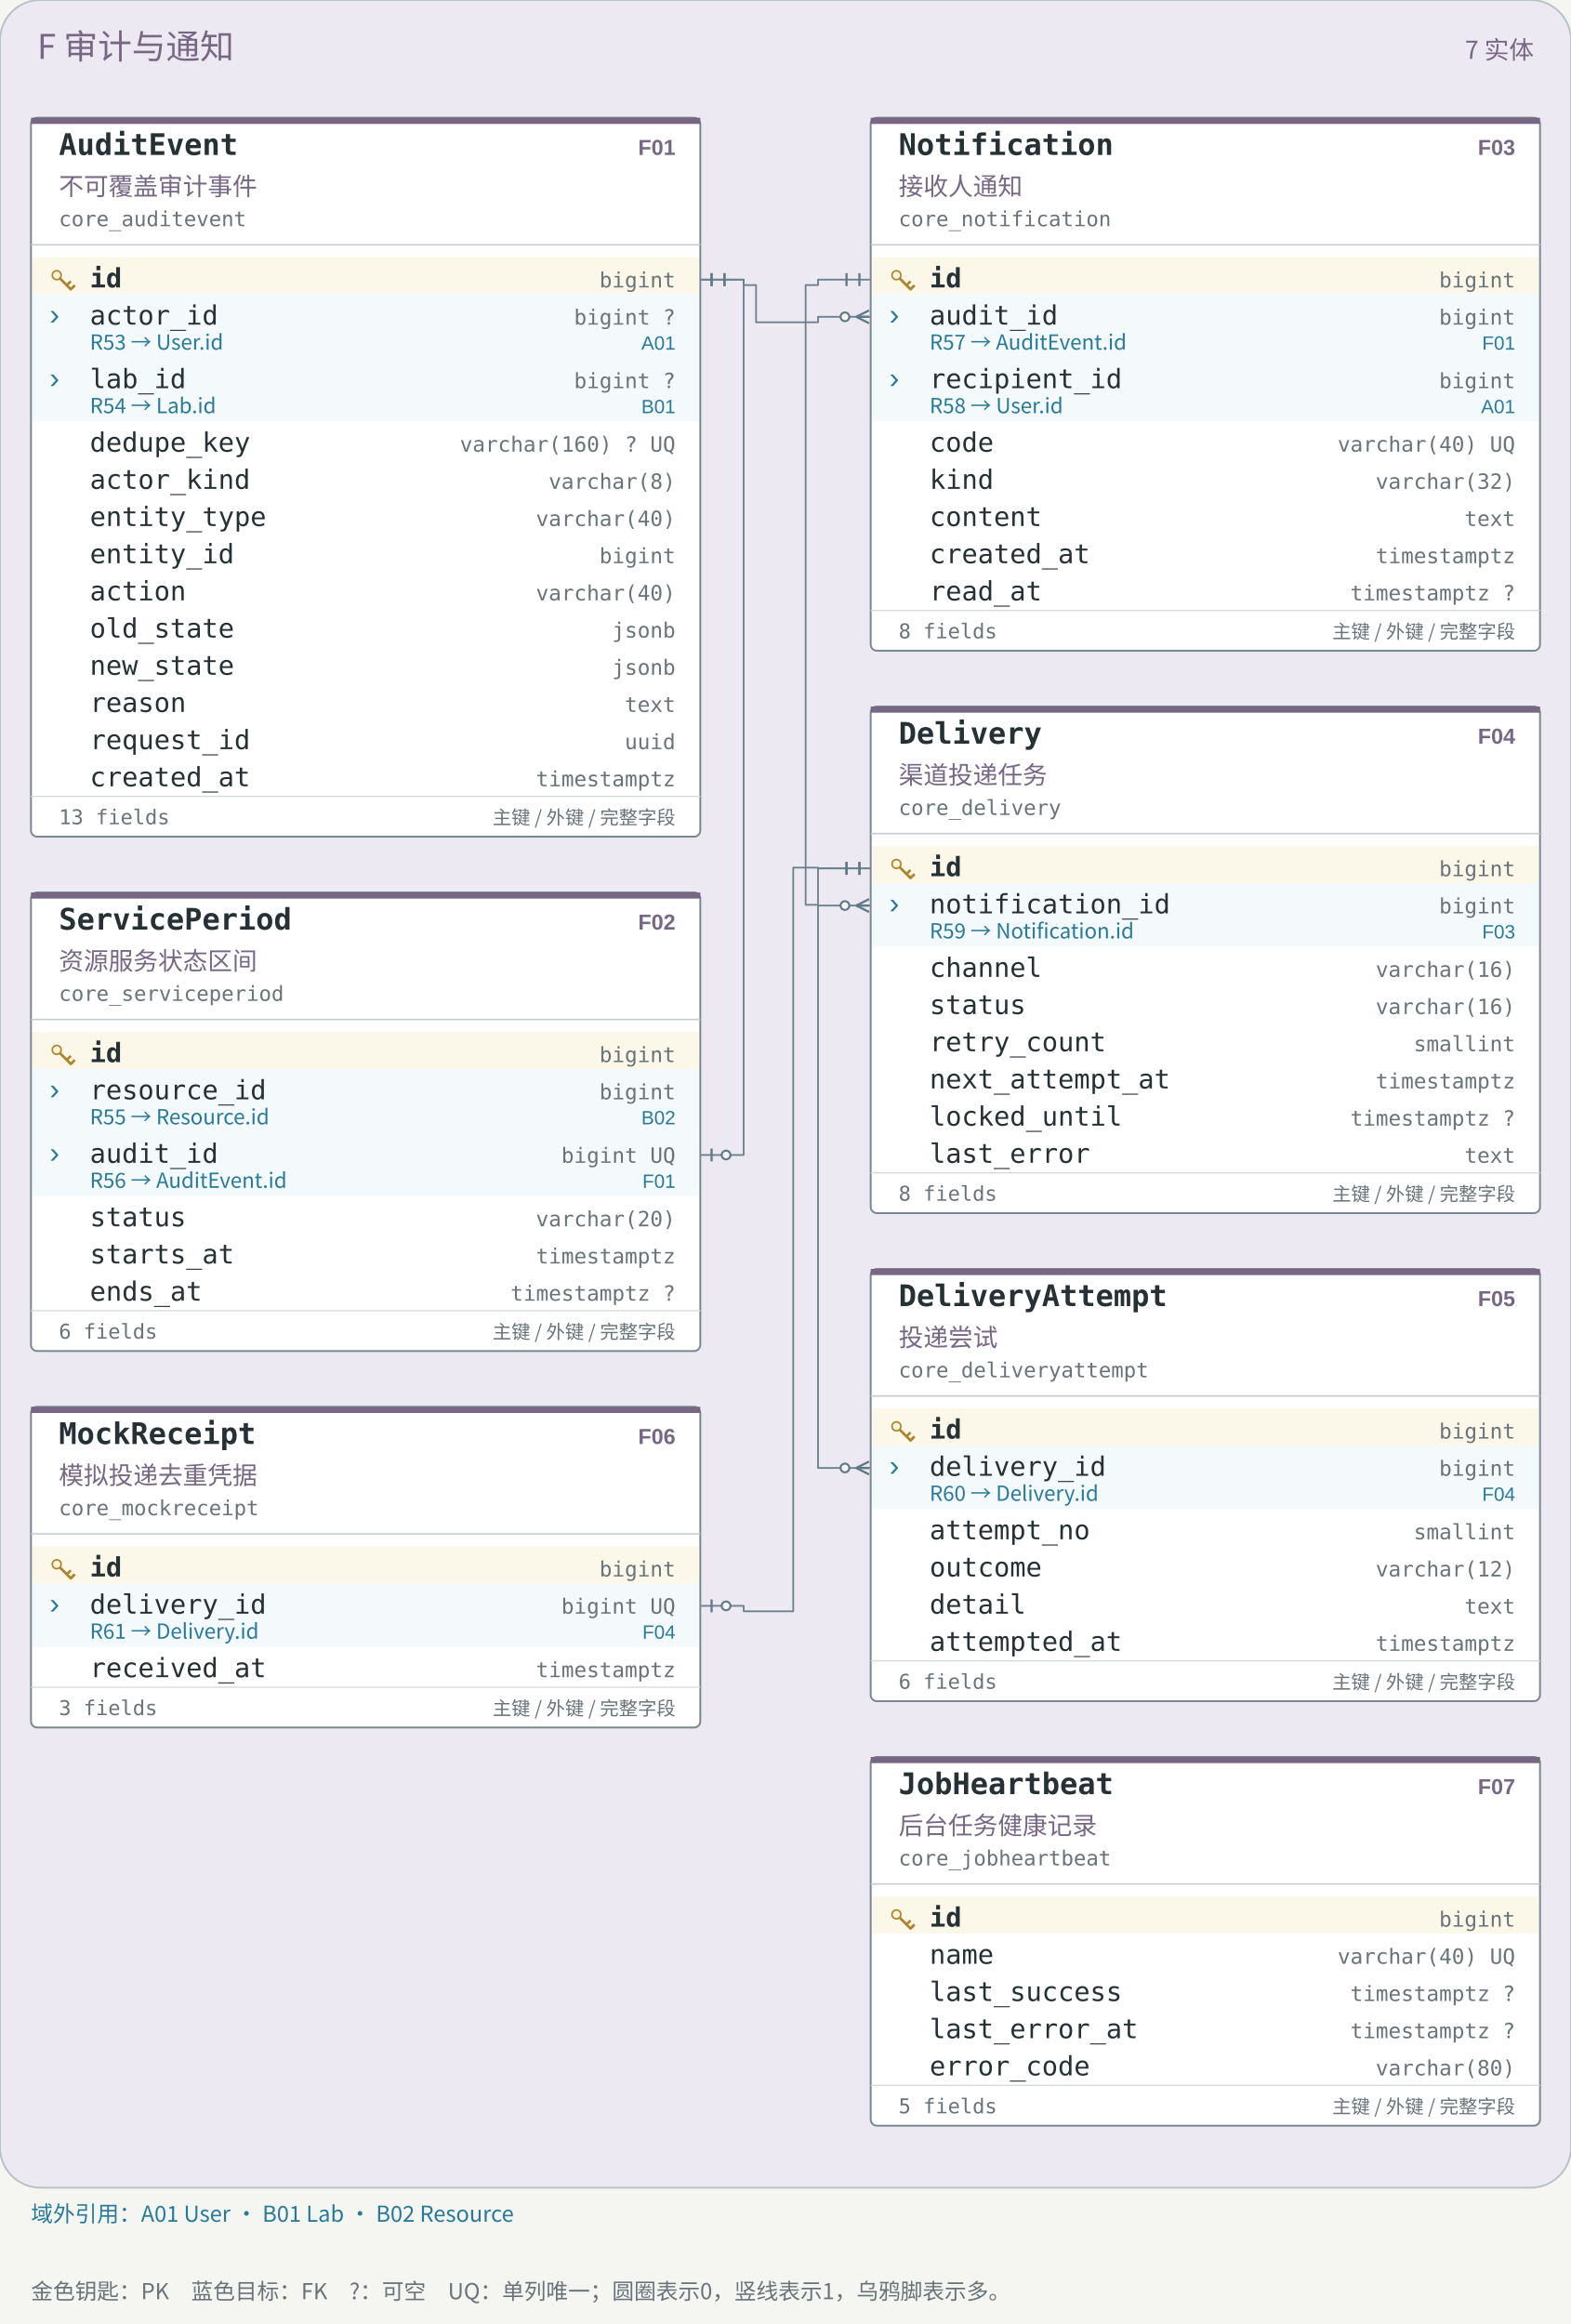
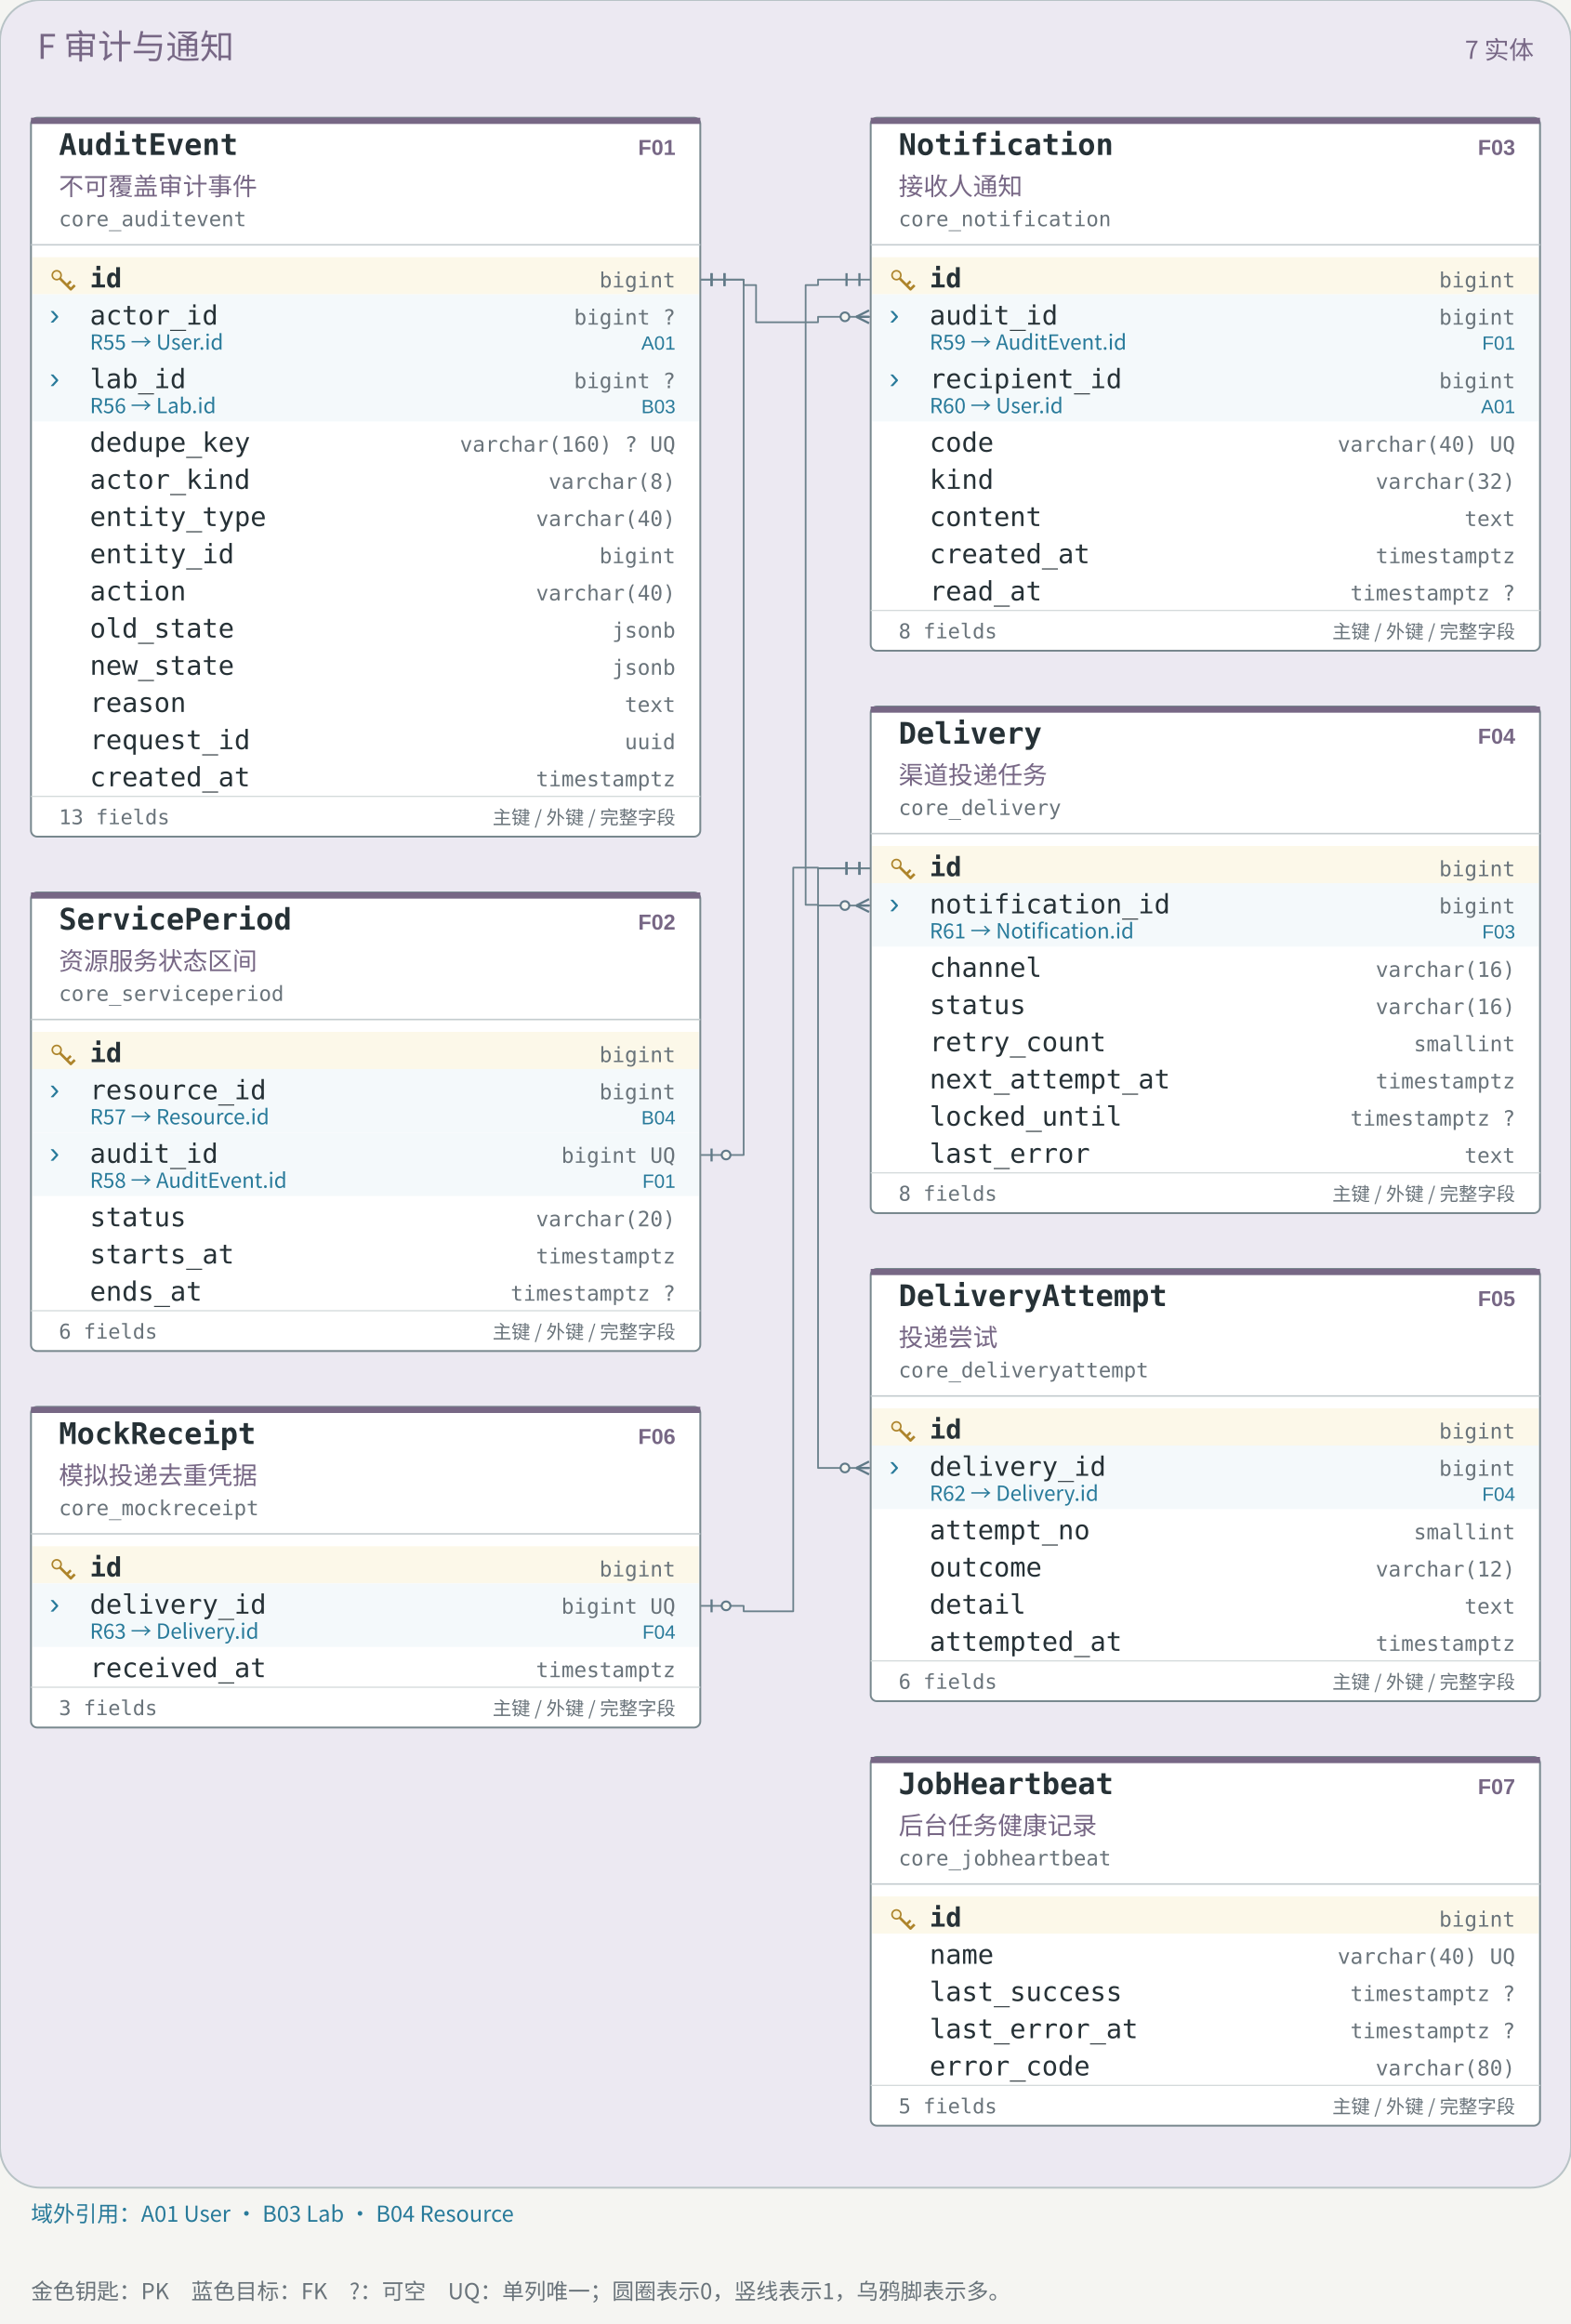
<svg xmlns="http://www.w3.org/2000/svg" width="507" height="750.0" viewBox="0 0 507 750.0" role="img">
  <rect x="0" y="0" width="507" height="750.0" rx="0" fill="#f5f5f2" stroke="none" stroke-width="0.7" />
  <g id="domain-F" class="domain">
    <rect x="0" y="0" width="507" height="706.0" rx="13" fill="#ece9f2" stroke="#b8c3c6" stroke-width="0.6" />
    <text x="12" y="19" font-size="11" fill="#776785" font-family="Microsoft YaHei,Noto Sans CJK SC,sans-serif" text-anchor="start">F  审计与通知</text>
    <text x="495" y="19" font-size="8" fill="#776785" font-family="Microsoft YaHei,Noto Sans CJK SC,sans-serif" text-anchor="end">7 实体</text>
  </g>
  <g id="shared-references" class="shared-layer" style="display:none" />
  <g id="business-references" class="business-layer">
-     <g id="edge-R60" class="relation business-reference" data-relationship="R60">
+     <g id="edge-R62" class="relation business-reference" data-relationship="R62">
      <polyline points="281.0,473.74 264,473.74 264,280.24 281.0,280.24" fill="none" stroke="#6b818c" stroke-width="0.55" stroke-linejoin="round" />
      <polyline points="280.48,475.82 276.32,473.74" fill="none" stroke="#607987" stroke-width="0.7" stroke-linejoin="round" />
      <polyline points="280.48,473.74 276.32,473.74" fill="none" stroke="#607987" stroke-width="0.7" stroke-linejoin="round" />
      <polyline points="280.48,471.66 276.32,473.74" fill="none" stroke="#607987" stroke-width="0.7" stroke-linejoin="round" />
      <circle cx="272.68" cy="473.74" r="1.404" fill="#f5f5f2" stroke="#607987" stroke-width="0.65" />
      <polyline points="277.36,282.32 277.36,278.16" fill="none" stroke="#607987" stroke-width="0.7" stroke-linejoin="round" />
      <polyline points="273.2,282.32 273.2,278.16" fill="none" stroke="#607987" stroke-width="0.7" stroke-linejoin="round" />
    </g>
-     <g id="edge-R59" class="relation business-reference" data-relationship="R59">
+     <g id="edge-R61" class="relation business-reference" data-relationship="R61">
      <polyline points="281.0,292.24 264,292.24 264,292 260,292 260,92 264,92 264,90.24 281.0,90.24" fill="none" stroke="#6b818c" stroke-width="0.55" stroke-linejoin="round" />
      <polyline points="280.48,294.32 276.32,292.24" fill="none" stroke="#607987" stroke-width="0.7" stroke-linejoin="round" />
      <polyline points="280.48,292.24 276.32,292.24" fill="none" stroke="#607987" stroke-width="0.7" stroke-linejoin="round" />
      <polyline points="280.48,290.16 276.32,292.24" fill="none" stroke="#607987" stroke-width="0.7" stroke-linejoin="round" />
      <circle cx="272.68" cy="292.24" r="1.404" fill="#f5f5f2" stroke="#607987" stroke-width="0.65" />
      <polyline points="277.36,92.32 277.36,88.16" fill="none" stroke="#607987" stroke-width="0.7" stroke-linejoin="round" />
      <polyline points="273.2,92.32 273.2,88.16" fill="none" stroke="#607987" stroke-width="0.7" stroke-linejoin="round" />
    </g>
-     <g id="edge-R56" class="relation business-reference" data-relationship="R56">
+     <g id="edge-R58" class="relation business-reference" data-relationship="R58">
      <polyline points="226.0,372.74 240,372.74 240,90.24 226.0,90.24" fill="none" stroke="#6b818c" stroke-width="0.55" stroke-linejoin="round" />
      <polyline points="229.64,370.66 229.64,374.82" fill="none" stroke="#607987" stroke-width="0.7" stroke-linejoin="round" />
      <circle cx="234.32" cy="372.74" r="1.404" fill="#f5f5f2" stroke="#607987" stroke-width="0.65" />
      <polyline points="229.64,88.16 229.64,92.32" fill="none" stroke="#607987" stroke-width="0.7" stroke-linejoin="round" />
      <polyline points="233.8,88.16 233.8,92.32" fill="none" stroke="#607987" stroke-width="0.7" stroke-linejoin="round" />
    </g>
-     <g id="edge-R57" class="relation business-reference" data-relationship="R57">
+     <g id="edge-R59" class="relation business-reference" data-relationship="R59">
      <polyline points="281.0,102.24 264,102.24 264,104 244,104 244,92 240,92 240,90.24 226.0,90.24" fill="none" stroke="#6b818c" stroke-width="0.55" stroke-linejoin="round" />
      <polyline points="280.48,104.32 276.32,102.24" fill="none" stroke="#607987" stroke-width="0.7" stroke-linejoin="round" />
      <polyline points="280.48,102.24 276.32,102.24" fill="none" stroke="#607987" stroke-width="0.7" stroke-linejoin="round" />
      <polyline points="280.48,100.16 276.32,102.24" fill="none" stroke="#607987" stroke-width="0.7" stroke-linejoin="round" />
      <circle cx="272.68" cy="102.24" r="1.404" fill="#f5f5f2" stroke="#607987" stroke-width="0.65" />
      <polyline points="229.64,88.16 229.64,92.32" fill="none" stroke="#607987" stroke-width="0.7" stroke-linejoin="round" />
      <polyline points="233.8,88.16 233.8,92.32" fill="none" stroke="#607987" stroke-width="0.7" stroke-linejoin="round" />
    </g>
-     <g id="edge-R61" class="relation business-reference" data-relationship="R61">
+     <g id="edge-R63" class="relation business-reference" data-relationship="R63">
      <polyline points="226.0,518.24 240,518.24 240,520 256,520 256,280 264,280 264,280.24 281.0,280.24" fill="none" stroke="#6b818c" stroke-width="0.55" stroke-linejoin="round" />
      <polyline points="229.64,516.16 229.64,520.32" fill="none" stroke="#607987" stroke-width="0.7" stroke-linejoin="round" />
      <circle cx="234.32" cy="518.24" r="1.404" fill="#f5f5f2" stroke="#607987" stroke-width="0.65" />
      <polyline points="277.36,282.32 277.36,278.16" fill="none" stroke="#607987" stroke-width="0.7" stroke-linejoin="round" />
      <polyline points="273.2,282.32 273.2,278.16" fill="none" stroke="#607987" stroke-width="0.7" stroke-linejoin="round" />
    </g>
  </g>
  <g id="entity-core_auditevent" class="entity" data-model="AuditEvent" data-table="core_auditevent" data-domain="F" data-code="F01">
    <rect x="10.0" y="38" width="216.0" height="232.0" rx="2" fill="#ffffff" stroke="#78888e" stroke-width="0.6" />
    <rect x="10.0" y="38" width="216.0" height="2" rx="0" fill="#776785" stroke="none" stroke-width="0.7" />
    <text x="19.0" y="50" font-size="9.6" fill="#263136" font-family="Consolas,monospace" text-anchor="start" font-weight="700">AuditEvent</text>
    <text x="218.0" y="50" font-size="7.0" fill="#776785" font-family="Arial,Microsoft YaHei,sans-serif" text-anchor="end" font-weight="700">F01</text>
    <text x="19.0" y="63" font-size="8" fill="#776785" font-family="Microsoft YaHei,Noto Sans CJK SC,sans-serif" text-anchor="start">不可覆盖审计事件</text>
    <text x="19.0" y="73" font-size="6.7" fill="#69737a" font-family="Consolas,monospace" text-anchor="start">core_auditevent</text>
    <polyline points="10.0,79 226.0,79" fill="none" stroke="#c4cccf" stroke-width="0.5" stroke-linejoin="round" />
    <g id="field-core_auditevent-id" class="field" data-column="id" data-pk="true" data-fk="false">
      <rect x="10.5" y="83" width="215.0" height="12" rx="0" fill="#fcf8e9" stroke="none" stroke-width="0.7" />
      <circle cx="18.3" cy="88.81" r="1.43" fill="#fcf4d9" stroke="#ad842b" stroke-width="0.52" />
      <polyline points="19.275,89.785 22.85,93.36 24.15,92.06" fill="none" stroke="#ad842b" stroke-width="0.845" stroke-linejoin="round" />
      <polyline points="21.55,92.06 22.85,90.76" fill="none" stroke="#ad842b" stroke-width="0.78" stroke-linejoin="round" />
      <text x="29.0" y="92.76" font-size="8.6" fill="#263136" font-family="Consolas,monospace" text-anchor="start" font-weight="700">id</text>
      <text x="218.0" y="92.76" font-size="6.8" fill="#69737a" font-family="Consolas,monospace" text-anchor="end">bigint</text>
    </g>
    <g id="field-core_auditevent-actor_id" class="field" data-column="actor_id" data-pk="false" data-fk="true">
      <rect x="10.5" y="95" width="215.0" height="20.5" rx="0" fill="#f4f9fb" stroke="none" stroke-width="0.7" />
      <text x="16.0" y="104.76" font-size="9.6" fill="#287a9a" font-family="Arial,Microsoft YaHei,sans-serif" text-anchor="start">›</text>
      <text x="29.0" y="104.76" font-size="8.6" fill="#263136" font-family="Consolas,monospace" text-anchor="start">actor_id</text>
      <text x="218.0" y="104.76" font-size="6.8" fill="#69737a" font-family="Consolas,monospace" text-anchor="end">bigint ?</text>
-       <text x="29.0" y="112.835" font-size="6.7" fill="#287a9a" font-family="Microsoft YaHei,Noto Sans CJK SC,sans-serif" text-anchor="start">R53 → User.id</text>
+       <text x="29.0" y="112.835" font-size="6.7" fill="#287a9a" font-family="Microsoft YaHei,Noto Sans CJK SC,sans-serif" text-anchor="start">R55 → User.id</text>
      <text x="218.0" y="112.835" font-size="6.2" fill="#287a9a" font-family="Arial,Microsoft YaHei,sans-serif" text-anchor="end">A01</text>
    </g>
    <g id="field-core_auditevent-lab_id" class="field" data-column="lab_id" data-pk="false" data-fk="true">
      <rect x="10.5" y="115.5" width="215.0" height="20.5" rx="0" fill="#f4f9fb" stroke="none" stroke-width="0.7" />
      <text x="16.0" y="125.26" font-size="9.6" fill="#287a9a" font-family="Arial,Microsoft YaHei,sans-serif" text-anchor="start">›</text>
      <text x="29.0" y="125.26" font-size="8.6" fill="#263136" font-family="Consolas,monospace" text-anchor="start">lab_id</text>
      <text x="218.0" y="125.26" font-size="6.8" fill="#69737a" font-family="Consolas,monospace" text-anchor="end">bigint ?</text>
-       <text x="29.0" y="133.335" font-size="6.7" fill="#287a9a" font-family="Microsoft YaHei,Noto Sans CJK SC,sans-serif" text-anchor="start">R54 → Lab.id</text>
-       <text x="218.0" y="133.335" font-size="6.2" fill="#287a9a" font-family="Arial,Microsoft YaHei,sans-serif" text-anchor="end">B01</text>
+       <text x="29.0" y="133.335" font-size="6.7" fill="#287a9a" font-family="Microsoft YaHei,Noto Sans CJK SC,sans-serif" text-anchor="start">R56 → Lab.id</text>
+       <text x="218.0" y="133.335" font-size="6.2" fill="#287a9a" font-family="Arial,Microsoft YaHei,sans-serif" text-anchor="end">B03</text>
    </g>
    <g id="field-core_auditevent-dedupe_key" class="field" data-column="dedupe_key" data-pk="false" data-fk="false">
      <text x="29.0" y="145.76" font-size="8.6" fill="#263136" font-family="Consolas,monospace" text-anchor="start">dedupe_key</text>
      <text x="218.0" y="145.76" font-size="6.8" fill="#69737a" font-family="Consolas,monospace" text-anchor="end">varchar(160) ? UQ</text>
    </g>
    <g id="field-core_auditevent-actor_kind" class="field" data-column="actor_kind" data-pk="false" data-fk="false">
      <text x="29.0" y="157.76" font-size="8.6" fill="#263136" font-family="Consolas,monospace" text-anchor="start">actor_kind</text>
      <text x="218.0" y="157.76" font-size="6.8" fill="#69737a" font-family="Consolas,monospace" text-anchor="end">varchar(8)</text>
    </g>
    <g id="field-core_auditevent-entity_type" class="field" data-column="entity_type" data-pk="false" data-fk="false">
      <text x="29.0" y="169.76" font-size="8.6" fill="#263136" font-family="Consolas,monospace" text-anchor="start">entity_type</text>
      <text x="218.0" y="169.76" font-size="6.8" fill="#69737a" font-family="Consolas,monospace" text-anchor="end">varchar(40)</text>
    </g>
    <g id="field-core_auditevent-entity_id" class="field" data-column="entity_id" data-pk="false" data-fk="false">
      <text x="29.0" y="181.76" font-size="8.6" fill="#263136" font-family="Consolas,monospace" text-anchor="start">entity_id</text>
      <text x="218.0" y="181.76" font-size="6.8" fill="#69737a" font-family="Consolas,monospace" text-anchor="end">bigint</text>
    </g>
    <g id="field-core_auditevent-action" class="field" data-column="action" data-pk="false" data-fk="false">
      <text x="29.0" y="193.76" font-size="8.6" fill="#263136" font-family="Consolas,monospace" text-anchor="start">action</text>
      <text x="218.0" y="193.76" font-size="6.8" fill="#69737a" font-family="Consolas,monospace" text-anchor="end">varchar(40)</text>
    </g>
    <g id="field-core_auditevent-old_state" class="field" data-column="old_state" data-pk="false" data-fk="false">
      <text x="29.0" y="205.76" font-size="8.6" fill="#263136" font-family="Consolas,monospace" text-anchor="start">old_state</text>
      <text x="218.0" y="205.76" font-size="6.8" fill="#69737a" font-family="Consolas,monospace" text-anchor="end">jsonb</text>
    </g>
    <g id="field-core_auditevent-new_state" class="field" data-column="new_state" data-pk="false" data-fk="false">
      <text x="29.0" y="217.76" font-size="8.6" fill="#263136" font-family="Consolas,monospace" text-anchor="start">new_state</text>
      <text x="218.0" y="217.76" font-size="6.8" fill="#69737a" font-family="Consolas,monospace" text-anchor="end">jsonb</text>
    </g>
    <g id="field-core_auditevent-reason" class="field" data-column="reason" data-pk="false" data-fk="false">
      <text x="29.0" y="229.76" font-size="8.6" fill="#263136" font-family="Consolas,monospace" text-anchor="start">reason</text>
      <text x="218.0" y="229.76" font-size="6.8" fill="#69737a" font-family="Consolas,monospace" text-anchor="end">text</text>
    </g>
    <g id="field-core_auditevent-request_id" class="field" data-column="request_id" data-pk="false" data-fk="false">
      <text x="29.0" y="241.76" font-size="8.6" fill="#263136" font-family="Consolas,monospace" text-anchor="start">request_id</text>
      <text x="218.0" y="241.76" font-size="6.8" fill="#69737a" font-family="Consolas,monospace" text-anchor="end">uuid</text>
    </g>
    <g id="field-core_auditevent-created_at" class="field" data-column="created_at" data-pk="false" data-fk="false">
      <text x="29.0" y="253.76" font-size="8.6" fill="#263136" font-family="Consolas,monospace" text-anchor="start">created_at</text>
      <text x="218.0" y="253.76" font-size="6.8" fill="#69737a" font-family="Consolas,monospace" text-anchor="end">timestamptz</text>
    </g>
    <polyline points="10.0,257.0 226.0,257.0" fill="none" stroke="#d4dadb" stroke-width="0.4" stroke-linejoin="round" />
    <text x="19.0" y="266.0" font-size="6.6" fill="#69737a" font-family="Consolas,monospace" text-anchor="start">13 fields</text>
    <text x="218.0" y="266.0" font-size="6.1" fill="#69737a" font-family="Microsoft YaHei,Noto Sans CJK SC,sans-serif" text-anchor="end">主键 / 外键 / 完整字段</text>
  </g>
  <g id="entity-core_serviceperiod" class="entity" data-model="ServicePeriod" data-table="core_serviceperiod" data-domain="F" data-code="F02">
    <rect x="10.0" y="288.0" width="216.0" height="148.0" rx="2" fill="#ffffff" stroke="#78888e" stroke-width="0.6" />
    <rect x="10.0" y="288.0" width="216.0" height="2" rx="0" fill="#776785" stroke="none" stroke-width="0.7" />
    <text x="19.0" y="300.0" font-size="9.6" fill="#263136" font-family="Consolas,monospace" text-anchor="start" font-weight="700">ServicePeriod</text>
    <text x="218.0" y="300.0" font-size="7.0" fill="#776785" font-family="Arial,Microsoft YaHei,sans-serif" text-anchor="end" font-weight="700">F02</text>
    <text x="19.0" y="313.0" font-size="8" fill="#776785" font-family="Microsoft YaHei,Noto Sans CJK SC,sans-serif" text-anchor="start">资源服务状态区间</text>
    <text x="19.0" y="323.0" font-size="6.7" fill="#69737a" font-family="Consolas,monospace" text-anchor="start">core_serviceperiod</text>
    <polyline points="10.0,329.0 226.0,329.0" fill="none" stroke="#c4cccf" stroke-width="0.5" stroke-linejoin="round" />
    <g id="field-core_serviceperiod-id" class="field" data-column="id" data-pk="true" data-fk="false">
      <rect x="10.5" y="333.0" width="215.0" height="12" rx="0" fill="#fcf8e9" stroke="none" stroke-width="0.7" />
      <circle cx="18.3" cy="338.81" r="1.43" fill="#fcf4d9" stroke="#ad842b" stroke-width="0.52" />
      <polyline points="19.275,339.785 22.85,343.36 24.15,342.06" fill="none" stroke="#ad842b" stroke-width="0.845" stroke-linejoin="round" />
      <polyline points="21.55,342.06 22.85,340.76" fill="none" stroke="#ad842b" stroke-width="0.78" stroke-linejoin="round" />
      <text x="29.0" y="342.76" font-size="8.6" fill="#263136" font-family="Consolas,monospace" text-anchor="start" font-weight="700">id</text>
      <text x="218.0" y="342.76" font-size="6.8" fill="#69737a" font-family="Consolas,monospace" text-anchor="end">bigint</text>
    </g>
    <g id="field-core_serviceperiod-resource_id" class="field" data-column="resource_id" data-pk="false" data-fk="true">
      <rect x="10.5" y="345.0" width="215.0" height="20.5" rx="0" fill="#f4f9fb" stroke="none" stroke-width="0.7" />
      <text x="16.0" y="354.76" font-size="9.6" fill="#287a9a" font-family="Arial,Microsoft YaHei,sans-serif" text-anchor="start">›</text>
      <text x="29.0" y="354.76" font-size="8.6" fill="#263136" font-family="Consolas,monospace" text-anchor="start">resource_id</text>
      <text x="218.0" y="354.76" font-size="6.8" fill="#69737a" font-family="Consolas,monospace" text-anchor="end">bigint</text>
-       <text x="29.0" y="362.835" font-size="6.7" fill="#287a9a" font-family="Microsoft YaHei,Noto Sans CJK SC,sans-serif" text-anchor="start">R55 → Resource.id</text>
-       <text x="218.0" y="362.835" font-size="6.2" fill="#287a9a" font-family="Arial,Microsoft YaHei,sans-serif" text-anchor="end">B02</text>
+       <text x="29.0" y="362.835" font-size="6.7" fill="#287a9a" font-family="Microsoft YaHei,Noto Sans CJK SC,sans-serif" text-anchor="start">R57 → Resource.id</text>
+       <text x="218.0" y="362.835" font-size="6.2" fill="#287a9a" font-family="Arial,Microsoft YaHei,sans-serif" text-anchor="end">B04</text>
    </g>
    <g id="field-core_serviceperiod-audit_id" class="field" data-column="audit_id" data-pk="false" data-fk="true">
      <rect x="10.5" y="365.5" width="215.0" height="20.5" rx="0" fill="#f4f9fb" stroke="none" stroke-width="0.7" />
      <text x="16.0" y="375.26" font-size="9.6" fill="#287a9a" font-family="Arial,Microsoft YaHei,sans-serif" text-anchor="start">›</text>
      <text x="29.0" y="375.26" font-size="8.6" fill="#263136" font-family="Consolas,monospace" text-anchor="start">audit_id</text>
      <text x="218.0" y="375.26" font-size="6.8" fill="#69737a" font-family="Consolas,monospace" text-anchor="end">bigint UQ</text>
-       <text x="29.0" y="383.335" font-size="6.7" fill="#287a9a" font-family="Microsoft YaHei,Noto Sans CJK SC,sans-serif" text-anchor="start">R56 → AuditEvent.id</text>
+       <text x="29.0" y="383.335" font-size="6.7" fill="#287a9a" font-family="Microsoft YaHei,Noto Sans CJK SC,sans-serif" text-anchor="start">R58 → AuditEvent.id</text>
      <text x="218.0" y="383.335" font-size="6.2" fill="#287a9a" font-family="Arial,Microsoft YaHei,sans-serif" text-anchor="end">F01</text>
    </g>
    <g id="field-core_serviceperiod-status" class="field" data-column="status" data-pk="false" data-fk="false">
      <text x="29.0" y="395.76" font-size="8.6" fill="#263136" font-family="Consolas,monospace" text-anchor="start">status</text>
      <text x="218.0" y="395.76" font-size="6.8" fill="#69737a" font-family="Consolas,monospace" text-anchor="end">varchar(20)</text>
    </g>
    <g id="field-core_serviceperiod-starts_at" class="field" data-column="starts_at" data-pk="false" data-fk="false">
      <text x="29.0" y="407.76" font-size="8.6" fill="#263136" font-family="Consolas,monospace" text-anchor="start">starts_at</text>
      <text x="218.0" y="407.76" font-size="6.8" fill="#69737a" font-family="Consolas,monospace" text-anchor="end">timestamptz</text>
    </g>
    <g id="field-core_serviceperiod-ends_at" class="field" data-column="ends_at" data-pk="false" data-fk="false">
      <text x="29.0" y="419.76" font-size="8.6" fill="#263136" font-family="Consolas,monospace" text-anchor="start">ends_at</text>
      <text x="218.0" y="419.76" font-size="6.8" fill="#69737a" font-family="Consolas,monospace" text-anchor="end">timestamptz ?</text>
    </g>
    <polyline points="10.0,423.0 226.0,423.0" fill="none" stroke="#d4dadb" stroke-width="0.4" stroke-linejoin="round" />
    <text x="19.0" y="432.0" font-size="6.6" fill="#69737a" font-family="Consolas,monospace" text-anchor="start">6 fields</text>
    <text x="218.0" y="432.0" font-size="6.1" fill="#69737a" font-family="Microsoft YaHei,Noto Sans CJK SC,sans-serif" text-anchor="end">主键 / 外键 / 完整字段</text>
  </g>
  <g id="entity-core_mockreceipt" class="entity" data-model="MockReceipt" data-table="core_mockreceipt" data-domain="F" data-code="F06">
    <rect x="10.0" y="454.0" width="216.0" height="103.5" rx="2" fill="#ffffff" stroke="#78888e" stroke-width="0.6" />
    <rect x="10.0" y="454.0" width="216.0" height="2" rx="0" fill="#776785" stroke="none" stroke-width="0.7" />
    <text x="19.0" y="466.0" font-size="9.6" fill="#263136" font-family="Consolas,monospace" text-anchor="start" font-weight="700">MockReceipt</text>
    <text x="218.0" y="466.0" font-size="7.0" fill="#776785" font-family="Arial,Microsoft YaHei,sans-serif" text-anchor="end" font-weight="700">F06</text>
    <text x="19.0" y="479.0" font-size="8" fill="#776785" font-family="Microsoft YaHei,Noto Sans CJK SC,sans-serif" text-anchor="start">模拟投递去重凭据</text>
    <text x="19.0" y="489.0" font-size="6.7" fill="#69737a" font-family="Consolas,monospace" text-anchor="start">core_mockreceipt</text>
    <polyline points="10.0,495.0 226.0,495.0" fill="none" stroke="#c4cccf" stroke-width="0.5" stroke-linejoin="round" />
    <g id="field-core_mockreceipt-id" class="field" data-column="id" data-pk="true" data-fk="false">
      <rect x="10.5" y="499.0" width="215.0" height="12" rx="0" fill="#fcf8e9" stroke="none" stroke-width="0.7" />
      <circle cx="18.3" cy="504.81" r="1.43" fill="#fcf4d9" stroke="#ad842b" stroke-width="0.52" />
      <polyline points="19.275,505.785 22.85,509.36 24.15,508.06" fill="none" stroke="#ad842b" stroke-width="0.845" stroke-linejoin="round" />
      <polyline points="21.55,508.06 22.85,506.76" fill="none" stroke="#ad842b" stroke-width="0.78" stroke-linejoin="round" />
      <text x="29.0" y="508.76" font-size="8.6" fill="#263136" font-family="Consolas,monospace" text-anchor="start" font-weight="700">id</text>
      <text x="218.0" y="508.76" font-size="6.8" fill="#69737a" font-family="Consolas,monospace" text-anchor="end">bigint</text>
    </g>
    <g id="field-core_mockreceipt-delivery_id" class="field" data-column="delivery_id" data-pk="false" data-fk="true">
      <rect x="10.5" y="511.0" width="215.0" height="20.5" rx="0" fill="#f4f9fb" stroke="none" stroke-width="0.7" />
      <text x="16.0" y="520.76" font-size="9.6" fill="#287a9a" font-family="Arial,Microsoft YaHei,sans-serif" text-anchor="start">›</text>
      <text x="29.0" y="520.76" font-size="8.6" fill="#263136" font-family="Consolas,monospace" text-anchor="start">delivery_id</text>
      <text x="218.0" y="520.76" font-size="6.8" fill="#69737a" font-family="Consolas,monospace" text-anchor="end">bigint UQ</text>
-       <text x="29.0" y="528.835" font-size="6.7" fill="#287a9a" font-family="Microsoft YaHei,Noto Sans CJK SC,sans-serif" text-anchor="start">R61 → Delivery.id</text>
+       <text x="29.0" y="528.835" font-size="6.7" fill="#287a9a" font-family="Microsoft YaHei,Noto Sans CJK SC,sans-serif" text-anchor="start">R63 → Delivery.id</text>
      <text x="218.0" y="528.835" font-size="6.2" fill="#287a9a" font-family="Arial,Microsoft YaHei,sans-serif" text-anchor="end">F04</text>
    </g>
    <g id="field-core_mockreceipt-received_at" class="field" data-column="received_at" data-pk="false" data-fk="false">
      <text x="29.0" y="541.26" font-size="8.6" fill="#263136" font-family="Consolas,monospace" text-anchor="start">received_at</text>
      <text x="218.0" y="541.26" font-size="6.8" fill="#69737a" font-family="Consolas,monospace" text-anchor="end">timestamptz</text>
    </g>
    <polyline points="10.0,544.5 226.0,544.5" fill="none" stroke="#d4dadb" stroke-width="0.4" stroke-linejoin="round" />
    <text x="19.0" y="553.5" font-size="6.6" fill="#69737a" font-family="Consolas,monospace" text-anchor="start">3 fields</text>
    <text x="218.0" y="553.5" font-size="6.1" fill="#69737a" font-family="Microsoft YaHei,Noto Sans CJK SC,sans-serif" text-anchor="end">主键 / 外键 / 完整字段</text>
  </g>
  <g id="entity-core_notification" class="entity" data-model="Notification" data-table="core_notification" data-domain="F" data-code="F03">
    <rect x="281.0" y="38" width="216.0" height="172.0" rx="2" fill="#ffffff" stroke="#78888e" stroke-width="0.6" />
    <rect x="281.0" y="38" width="216.0" height="2" rx="0" fill="#776785" stroke="none" stroke-width="0.7" />
    <text x="290.0" y="50" font-size="9.6" fill="#263136" font-family="Consolas,monospace" text-anchor="start" font-weight="700">Notification</text>
    <text x="489.0" y="50" font-size="7.0" fill="#776785" font-family="Arial,Microsoft YaHei,sans-serif" text-anchor="end" font-weight="700">F03</text>
    <text x="290.0" y="63" font-size="8" fill="#776785" font-family="Microsoft YaHei,Noto Sans CJK SC,sans-serif" text-anchor="start">接收人通知</text>
    <text x="290.0" y="73" font-size="6.7" fill="#69737a" font-family="Consolas,monospace" text-anchor="start">core_notification</text>
    <polyline points="281.0,79 497.0,79" fill="none" stroke="#c4cccf" stroke-width="0.5" stroke-linejoin="round" />
    <g id="field-core_notification-id" class="field" data-column="id" data-pk="true" data-fk="false">
      <rect x="281.5" y="83" width="215.0" height="12" rx="0" fill="#fcf8e9" stroke="none" stroke-width="0.7" />
      <circle cx="289.3" cy="88.81" r="1.43" fill="#fcf4d9" stroke="#ad842b" stroke-width="0.52" />
      <polyline points="290.275,89.785 293.85,93.36 295.15,92.06" fill="none" stroke="#ad842b" stroke-width="0.845" stroke-linejoin="round" />
      <polyline points="292.55,92.06 293.85,90.76" fill="none" stroke="#ad842b" stroke-width="0.78" stroke-linejoin="round" />
      <text x="300.0" y="92.76" font-size="8.6" fill="#263136" font-family="Consolas,monospace" text-anchor="start" font-weight="700">id</text>
      <text x="489.0" y="92.76" font-size="6.8" fill="#69737a" font-family="Consolas,monospace" text-anchor="end">bigint</text>
    </g>
    <g id="field-core_notification-audit_id" class="field" data-column="audit_id" data-pk="false" data-fk="true">
      <rect x="281.5" y="95" width="215.0" height="20.5" rx="0" fill="#f4f9fb" stroke="none" stroke-width="0.7" />
      <text x="287.0" y="104.76" font-size="9.6" fill="#287a9a" font-family="Arial,Microsoft YaHei,sans-serif" text-anchor="start">›</text>
      <text x="300.0" y="104.76" font-size="8.6" fill="#263136" font-family="Consolas,monospace" text-anchor="start">audit_id</text>
      <text x="489.0" y="104.76" font-size="6.8" fill="#69737a" font-family="Consolas,monospace" text-anchor="end">bigint</text>
-       <text x="300.0" y="112.835" font-size="6.7" fill="#287a9a" font-family="Microsoft YaHei,Noto Sans CJK SC,sans-serif" text-anchor="start">R57 → AuditEvent.id</text>
+       <text x="300.0" y="112.835" font-size="6.7" fill="#287a9a" font-family="Microsoft YaHei,Noto Sans CJK SC,sans-serif" text-anchor="start">R59 → AuditEvent.id</text>
      <text x="489.0" y="112.835" font-size="6.2" fill="#287a9a" font-family="Arial,Microsoft YaHei,sans-serif" text-anchor="end">F01</text>
    </g>
    <g id="field-core_notification-recipient_id" class="field" data-column="recipient_id" data-pk="false" data-fk="true">
      <rect x="281.5" y="115.5" width="215.0" height="20.5" rx="0" fill="#f4f9fb" stroke="none" stroke-width="0.7" />
      <text x="287.0" y="125.26" font-size="9.6" fill="#287a9a" font-family="Arial,Microsoft YaHei,sans-serif" text-anchor="start">›</text>
      <text x="300.0" y="125.26" font-size="8.6" fill="#263136" font-family="Consolas,monospace" text-anchor="start">recipient_id</text>
      <text x="489.0" y="125.26" font-size="6.8" fill="#69737a" font-family="Consolas,monospace" text-anchor="end">bigint</text>
-       <text x="300.0" y="133.335" font-size="6.7" fill="#287a9a" font-family="Microsoft YaHei,Noto Sans CJK SC,sans-serif" text-anchor="start">R58 → User.id</text>
+       <text x="300.0" y="133.335" font-size="6.7" fill="#287a9a" font-family="Microsoft YaHei,Noto Sans CJK SC,sans-serif" text-anchor="start">R60 → User.id</text>
      <text x="489.0" y="133.335" font-size="6.2" fill="#287a9a" font-family="Arial,Microsoft YaHei,sans-serif" text-anchor="end">A01</text>
    </g>
    <g id="field-core_notification-code" class="field" data-column="code" data-pk="false" data-fk="false">
      <text x="300.0" y="145.76" font-size="8.6" fill="#263136" font-family="Consolas,monospace" text-anchor="start">code</text>
      <text x="489.0" y="145.76" font-size="6.8" fill="#69737a" font-family="Consolas,monospace" text-anchor="end">varchar(40) UQ</text>
    </g>
    <g id="field-core_notification-kind" class="field" data-column="kind" data-pk="false" data-fk="false">
      <text x="300.0" y="157.76" font-size="8.6" fill="#263136" font-family="Consolas,monospace" text-anchor="start">kind</text>
      <text x="489.0" y="157.76" font-size="6.8" fill="#69737a" font-family="Consolas,monospace" text-anchor="end">varchar(32)</text>
    </g>
    <g id="field-core_notification-content" class="field" data-column="content" data-pk="false" data-fk="false">
      <text x="300.0" y="169.76" font-size="8.6" fill="#263136" font-family="Consolas,monospace" text-anchor="start">content</text>
      <text x="489.0" y="169.76" font-size="6.8" fill="#69737a" font-family="Consolas,monospace" text-anchor="end">text</text>
    </g>
    <g id="field-core_notification-created_at" class="field" data-column="created_at" data-pk="false" data-fk="false">
      <text x="300.0" y="181.76" font-size="8.6" fill="#263136" font-family="Consolas,monospace" text-anchor="start">created_at</text>
      <text x="489.0" y="181.76" font-size="6.8" fill="#69737a" font-family="Consolas,monospace" text-anchor="end">timestamptz</text>
    </g>
    <g id="field-core_notification-read_at" class="field" data-column="read_at" data-pk="false" data-fk="false">
      <text x="300.0" y="193.76" font-size="8.6" fill="#263136" font-family="Consolas,monospace" text-anchor="start">read_at</text>
      <text x="489.0" y="193.76" font-size="6.8" fill="#69737a" font-family="Consolas,monospace" text-anchor="end">timestamptz ?</text>
    </g>
    <polyline points="281.0,197.0 497.0,197.0" fill="none" stroke="#d4dadb" stroke-width="0.4" stroke-linejoin="round" />
    <text x="290.0" y="206.0" font-size="6.6" fill="#69737a" font-family="Consolas,monospace" text-anchor="start">8 fields</text>
    <text x="489.0" y="206.0" font-size="6.1" fill="#69737a" font-family="Microsoft YaHei,Noto Sans CJK SC,sans-serif" text-anchor="end">主键 / 外键 / 完整字段</text>
  </g>
  <g id="entity-core_delivery" class="entity" data-model="Delivery" data-table="core_delivery" data-domain="F" data-code="F04">
    <rect x="281.0" y="228.0" width="216.0" height="163.5" rx="2" fill="#ffffff" stroke="#78888e" stroke-width="0.6" />
    <rect x="281.0" y="228.0" width="216.0" height="2" rx="0" fill="#776785" stroke="none" stroke-width="0.7" />
    <text x="290.0" y="240.0" font-size="9.6" fill="#263136" font-family="Consolas,monospace" text-anchor="start" font-weight="700">Delivery</text>
    <text x="489.0" y="240.0" font-size="7.0" fill="#776785" font-family="Arial,Microsoft YaHei,sans-serif" text-anchor="end" font-weight="700">F04</text>
    <text x="290.0" y="253.0" font-size="8" fill="#776785" font-family="Microsoft YaHei,Noto Sans CJK SC,sans-serif" text-anchor="start">渠道投递任务</text>
    <text x="290.0" y="263.0" font-size="6.7" fill="#69737a" font-family="Consolas,monospace" text-anchor="start">core_delivery</text>
    <polyline points="281.0,269.0 497.0,269.0" fill="none" stroke="#c4cccf" stroke-width="0.5" stroke-linejoin="round" />
    <g id="field-core_delivery-id" class="field" data-column="id" data-pk="true" data-fk="false">
      <rect x="281.5" y="273.0" width="215.0" height="12" rx="0" fill="#fcf8e9" stroke="none" stroke-width="0.7" />
      <circle cx="289.3" cy="278.81" r="1.43" fill="#fcf4d9" stroke="#ad842b" stroke-width="0.52" />
      <polyline points="290.275,279.785 293.85,283.36 295.15,282.06" fill="none" stroke="#ad842b" stroke-width="0.845" stroke-linejoin="round" />
      <polyline points="292.55,282.06 293.85,280.76" fill="none" stroke="#ad842b" stroke-width="0.78" stroke-linejoin="round" />
      <text x="300.0" y="282.76" font-size="8.6" fill="#263136" font-family="Consolas,monospace" text-anchor="start" font-weight="700">id</text>
      <text x="489.0" y="282.76" font-size="6.8" fill="#69737a" font-family="Consolas,monospace" text-anchor="end">bigint</text>
    </g>
    <g id="field-core_delivery-notification_id" class="field" data-column="notification_id" data-pk="false" data-fk="true">
      <rect x="281.5" y="285.0" width="215.0" height="20.5" rx="0" fill="#f4f9fb" stroke="none" stroke-width="0.7" />
      <text x="287.0" y="294.76" font-size="9.6" fill="#287a9a" font-family="Arial,Microsoft YaHei,sans-serif" text-anchor="start">›</text>
      <text x="300.0" y="294.76" font-size="8.6" fill="#263136" font-family="Consolas,monospace" text-anchor="start">notification_id</text>
      <text x="489.0" y="294.76" font-size="6.8" fill="#69737a" font-family="Consolas,monospace" text-anchor="end">bigint</text>
-       <text x="300.0" y="302.835" font-size="6.7" fill="#287a9a" font-family="Microsoft YaHei,Noto Sans CJK SC,sans-serif" text-anchor="start">R59 → Notification.id</text>
+       <text x="300.0" y="302.835" font-size="6.7" fill="#287a9a" font-family="Microsoft YaHei,Noto Sans CJK SC,sans-serif" text-anchor="start">R61 → Notification.id</text>
      <text x="489.0" y="302.835" font-size="6.2" fill="#287a9a" font-family="Arial,Microsoft YaHei,sans-serif" text-anchor="end">F03</text>
    </g>
    <g id="field-core_delivery-channel" class="field" data-column="channel" data-pk="false" data-fk="false">
      <text x="300.0" y="315.26" font-size="8.6" fill="#263136" font-family="Consolas,monospace" text-anchor="start">channel</text>
      <text x="489.0" y="315.26" font-size="6.8" fill="#69737a" font-family="Consolas,monospace" text-anchor="end">varchar(16)</text>
    </g>
    <g id="field-core_delivery-status" class="field" data-column="status" data-pk="false" data-fk="false">
      <text x="300.0" y="327.26" font-size="8.6" fill="#263136" font-family="Consolas,monospace" text-anchor="start">status</text>
      <text x="489.0" y="327.26" font-size="6.8" fill="#69737a" font-family="Consolas,monospace" text-anchor="end">varchar(16)</text>
    </g>
    <g id="field-core_delivery-retry_count" class="field" data-column="retry_count" data-pk="false" data-fk="false">
      <text x="300.0" y="339.26" font-size="8.6" fill="#263136" font-family="Consolas,monospace" text-anchor="start">retry_count</text>
      <text x="489.0" y="339.26" font-size="6.8" fill="#69737a" font-family="Consolas,monospace" text-anchor="end">smallint</text>
    </g>
    <g id="field-core_delivery-next_attempt_at" class="field" data-column="next_attempt_at" data-pk="false" data-fk="false">
      <text x="300.0" y="351.26" font-size="8.6" fill="#263136" font-family="Consolas,monospace" text-anchor="start">next_attempt_at</text>
      <text x="489.0" y="351.26" font-size="6.8" fill="#69737a" font-family="Consolas,monospace" text-anchor="end">timestamptz</text>
    </g>
    <g id="field-core_delivery-locked_until" class="field" data-column="locked_until" data-pk="false" data-fk="false">
      <text x="300.0" y="363.26" font-size="8.6" fill="#263136" font-family="Consolas,monospace" text-anchor="start">locked_until</text>
      <text x="489.0" y="363.26" font-size="6.8" fill="#69737a" font-family="Consolas,monospace" text-anchor="end">timestamptz ?</text>
    </g>
    <g id="field-core_delivery-last_error" class="field" data-column="last_error" data-pk="false" data-fk="false">
      <text x="300.0" y="375.26" font-size="8.6" fill="#263136" font-family="Consolas,monospace" text-anchor="start">last_error</text>
      <text x="489.0" y="375.26" font-size="6.8" fill="#69737a" font-family="Consolas,monospace" text-anchor="end">text</text>
    </g>
    <polyline points="281.0,378.5 497.0,378.5" fill="none" stroke="#d4dadb" stroke-width="0.4" stroke-linejoin="round" />
    <text x="290.0" y="387.5" font-size="6.6" fill="#69737a" font-family="Consolas,monospace" text-anchor="start">8 fields</text>
    <text x="489.0" y="387.5" font-size="6.1" fill="#69737a" font-family="Microsoft YaHei,Noto Sans CJK SC,sans-serif" text-anchor="end">主键 / 外键 / 完整字段</text>
  </g>
  <g id="entity-core_deliveryattempt" class="entity" data-model="DeliveryAttempt" data-table="core_deliveryattempt" data-domain="F" data-code="F05">
    <rect x="281.0" y="409.5" width="216.0" height="139.5" rx="2" fill="#ffffff" stroke="#78888e" stroke-width="0.6" />
    <rect x="281.0" y="409.5" width="216.0" height="2" rx="0" fill="#776785" stroke="none" stroke-width="0.7" />
    <text x="290.0" y="421.5" font-size="9.6" fill="#263136" font-family="Consolas,monospace" text-anchor="start" font-weight="700">DeliveryAttempt</text>
    <text x="489.0" y="421.5" font-size="7.0" fill="#776785" font-family="Arial,Microsoft YaHei,sans-serif" text-anchor="end" font-weight="700">F05</text>
    <text x="290.0" y="434.5" font-size="8" fill="#776785" font-family="Microsoft YaHei,Noto Sans CJK SC,sans-serif" text-anchor="start">投递尝试</text>
    <text x="290.0" y="444.5" font-size="6.7" fill="#69737a" font-family="Consolas,monospace" text-anchor="start">core_deliveryattempt</text>
    <polyline points="281.0,450.5 497.0,450.5" fill="none" stroke="#c4cccf" stroke-width="0.5" stroke-linejoin="round" />
    <g id="field-core_deliveryattempt-id" class="field" data-column="id" data-pk="true" data-fk="false">
      <rect x="281.5" y="454.5" width="215.0" height="12" rx="0" fill="#fcf8e9" stroke="none" stroke-width="0.7" />
      <circle cx="289.3" cy="460.31" r="1.43" fill="#fcf4d9" stroke="#ad842b" stroke-width="0.52" />
      <polyline points="290.275,461.285 293.85,464.86 295.15,463.56" fill="none" stroke="#ad842b" stroke-width="0.845" stroke-linejoin="round" />
      <polyline points="292.55,463.56 293.85,462.26" fill="none" stroke="#ad842b" stroke-width="0.78" stroke-linejoin="round" />
      <text x="300.0" y="464.26" font-size="8.6" fill="#263136" font-family="Consolas,monospace" text-anchor="start" font-weight="700">id</text>
      <text x="489.0" y="464.26" font-size="6.8" fill="#69737a" font-family="Consolas,monospace" text-anchor="end">bigint</text>
    </g>
    <g id="field-core_deliveryattempt-delivery_id" class="field" data-column="delivery_id" data-pk="false" data-fk="true">
      <rect x="281.5" y="466.5" width="215.0" height="20.5" rx="0" fill="#f4f9fb" stroke="none" stroke-width="0.7" />
      <text x="287.0" y="476.26" font-size="9.6" fill="#287a9a" font-family="Arial,Microsoft YaHei,sans-serif" text-anchor="start">›</text>
      <text x="300.0" y="476.26" font-size="8.6" fill="#263136" font-family="Consolas,monospace" text-anchor="start">delivery_id</text>
      <text x="489.0" y="476.26" font-size="6.8" fill="#69737a" font-family="Consolas,monospace" text-anchor="end">bigint</text>
-       <text x="300.0" y="484.335" font-size="6.7" fill="#287a9a" font-family="Microsoft YaHei,Noto Sans CJK SC,sans-serif" text-anchor="start">R60 → Delivery.id</text>
+       <text x="300.0" y="484.335" font-size="6.7" fill="#287a9a" font-family="Microsoft YaHei,Noto Sans CJK SC,sans-serif" text-anchor="start">R62 → Delivery.id</text>
      <text x="489.0" y="484.335" font-size="6.2" fill="#287a9a" font-family="Arial,Microsoft YaHei,sans-serif" text-anchor="end">F04</text>
    </g>
    <g id="field-core_deliveryattempt-attempt_no" class="field" data-column="attempt_no" data-pk="false" data-fk="false">
      <text x="300.0" y="496.76" font-size="8.6" fill="#263136" font-family="Consolas,monospace" text-anchor="start">attempt_no</text>
      <text x="489.0" y="496.76" font-size="6.8" fill="#69737a" font-family="Consolas,monospace" text-anchor="end">smallint</text>
    </g>
    <g id="field-core_deliveryattempt-outcome" class="field" data-column="outcome" data-pk="false" data-fk="false">
      <text x="300.0" y="508.76" font-size="8.6" fill="#263136" font-family="Consolas,monospace" text-anchor="start">outcome</text>
      <text x="489.0" y="508.76" font-size="6.8" fill="#69737a" font-family="Consolas,monospace" text-anchor="end">varchar(12)</text>
    </g>
    <g id="field-core_deliveryattempt-detail" class="field" data-column="detail" data-pk="false" data-fk="false">
      <text x="300.0" y="520.76" font-size="8.6" fill="#263136" font-family="Consolas,monospace" text-anchor="start">detail</text>
      <text x="489.0" y="520.76" font-size="6.8" fill="#69737a" font-family="Consolas,monospace" text-anchor="end">text</text>
    </g>
    <g id="field-core_deliveryattempt-attempted_at" class="field" data-column="attempted_at" data-pk="false" data-fk="false">
      <text x="300.0" y="532.76" font-size="8.6" fill="#263136" font-family="Consolas,monospace" text-anchor="start">attempted_at</text>
      <text x="489.0" y="532.76" font-size="6.8" fill="#69737a" font-family="Consolas,monospace" text-anchor="end">timestamptz</text>
    </g>
    <polyline points="281.0,536.0 497.0,536.0" fill="none" stroke="#d4dadb" stroke-width="0.4" stroke-linejoin="round" />
    <text x="290.0" y="545.0" font-size="6.6" fill="#69737a" font-family="Consolas,monospace" text-anchor="start">6 fields</text>
    <text x="489.0" y="545.0" font-size="6.1" fill="#69737a" font-family="Microsoft YaHei,Noto Sans CJK SC,sans-serif" text-anchor="end">主键 / 外键 / 完整字段</text>
  </g>
  <g id="entity-core_jobheartbeat" class="entity" data-model="JobHeartbeat" data-table="core_jobheartbeat" data-domain="F" data-code="F07">
    <rect x="281.0" y="567.0" width="216.0" height="119" rx="2" fill="#ffffff" stroke="#78888e" stroke-width="0.6" />
    <rect x="281.0" y="567.0" width="216.0" height="2" rx="0" fill="#776785" stroke="none" stroke-width="0.7" />
    <text x="290.0" y="579.0" font-size="9.6" fill="#263136" font-family="Consolas,monospace" text-anchor="start" font-weight="700">JobHeartbeat</text>
    <text x="489.0" y="579.0" font-size="7.0" fill="#776785" font-family="Arial,Microsoft YaHei,sans-serif" text-anchor="end" font-weight="700">F07</text>
    <text x="290.0" y="592.0" font-size="8" fill="#776785" font-family="Microsoft YaHei,Noto Sans CJK SC,sans-serif" text-anchor="start">后台任务健康记录</text>
    <text x="290.0" y="602.0" font-size="6.7" fill="#69737a" font-family="Consolas,monospace" text-anchor="start">core_jobheartbeat</text>
    <polyline points="281.0,608.0 497.0,608.0" fill="none" stroke="#c4cccf" stroke-width="0.5" stroke-linejoin="round" />
    <g id="field-core_jobheartbeat-id" class="field" data-column="id" data-pk="true" data-fk="false">
      <rect x="281.5" y="612.0" width="215.0" height="12" rx="0" fill="#fcf8e9" stroke="none" stroke-width="0.7" />
      <circle cx="289.3" cy="617.81" r="1.43" fill="#fcf4d9" stroke="#ad842b" stroke-width="0.52" />
      <polyline points="290.275,618.785 293.85,622.36 295.15,621.06" fill="none" stroke="#ad842b" stroke-width="0.845" stroke-linejoin="round" />
      <polyline points="292.55,621.06 293.85,619.76" fill="none" stroke="#ad842b" stroke-width="0.78" stroke-linejoin="round" />
      <text x="300.0" y="621.76" font-size="8.6" fill="#263136" font-family="Consolas,monospace" text-anchor="start" font-weight="700">id</text>
      <text x="489.0" y="621.76" font-size="6.8" fill="#69737a" font-family="Consolas,monospace" text-anchor="end">bigint</text>
    </g>
    <g id="field-core_jobheartbeat-name" class="field" data-column="name" data-pk="false" data-fk="false">
      <text x="300.0" y="633.76" font-size="8.6" fill="#263136" font-family="Consolas,monospace" text-anchor="start">name</text>
      <text x="489.0" y="633.76" font-size="6.8" fill="#69737a" font-family="Consolas,monospace" text-anchor="end">varchar(40) UQ</text>
    </g>
    <g id="field-core_jobheartbeat-last_success" class="field" data-column="last_success" data-pk="false" data-fk="false">
      <text x="300.0" y="645.76" font-size="8.6" fill="#263136" font-family="Consolas,monospace" text-anchor="start">last_success</text>
      <text x="489.0" y="645.76" font-size="6.8" fill="#69737a" font-family="Consolas,monospace" text-anchor="end">timestamptz ?</text>
    </g>
    <g id="field-core_jobheartbeat-last_error_at" class="field" data-column="last_error_at" data-pk="false" data-fk="false">
      <text x="300.0" y="657.76" font-size="8.6" fill="#263136" font-family="Consolas,monospace" text-anchor="start">last_error_at</text>
      <text x="489.0" y="657.76" font-size="6.8" fill="#69737a" font-family="Consolas,monospace" text-anchor="end">timestamptz ?</text>
    </g>
    <g id="field-core_jobheartbeat-error_code" class="field" data-column="error_code" data-pk="false" data-fk="false">
      <text x="300.0" y="669.76" font-size="8.6" fill="#263136" font-family="Consolas,monospace" text-anchor="start">error_code</text>
      <text x="489.0" y="669.76" font-size="6.8" fill="#69737a" font-family="Consolas,monospace" text-anchor="end">varchar(80)</text>
    </g>
    <polyline points="281.0,673.0 497.0,673.0" fill="none" stroke="#d4dadb" stroke-width="0.4" stroke-linejoin="round" />
    <text x="290.0" y="682.0" font-size="6.6" fill="#69737a" font-family="Consolas,monospace" text-anchor="start">5 fields</text>
    <text x="489.0" y="682.0" font-size="6.1" fill="#69737a" font-family="Microsoft YaHei,Noto Sans CJK SC,sans-serif" text-anchor="end">主键 / 外键 / 完整字段</text>
  </g>
-   <text x="10" y="717.0" font-size="7.1" fill="#287a9a" font-family="Microsoft YaHei,Noto Sans CJK SC,sans-serif" text-anchor="start">域外引用：A01 User · B01 Lab · B02 Resource</text>
+   <text x="10" y="717.0" font-size="7.1" fill="#287a9a" font-family="Microsoft YaHei,Noto Sans CJK SC,sans-serif" text-anchor="start">域外引用：A01 User · B03 Lab · B04 Resource</text>
  <text x="10" y="742.0" font-size="7.1" fill="#69737a" font-family="Microsoft YaHei,Noto Sans CJK SC,sans-serif" text-anchor="start">金色钥匙：PK　蓝色目标：FK　?：可空　UQ：单列唯一；圆圈表示0，竖线表示1，乌鸦脚表示多。</text>
</svg>
